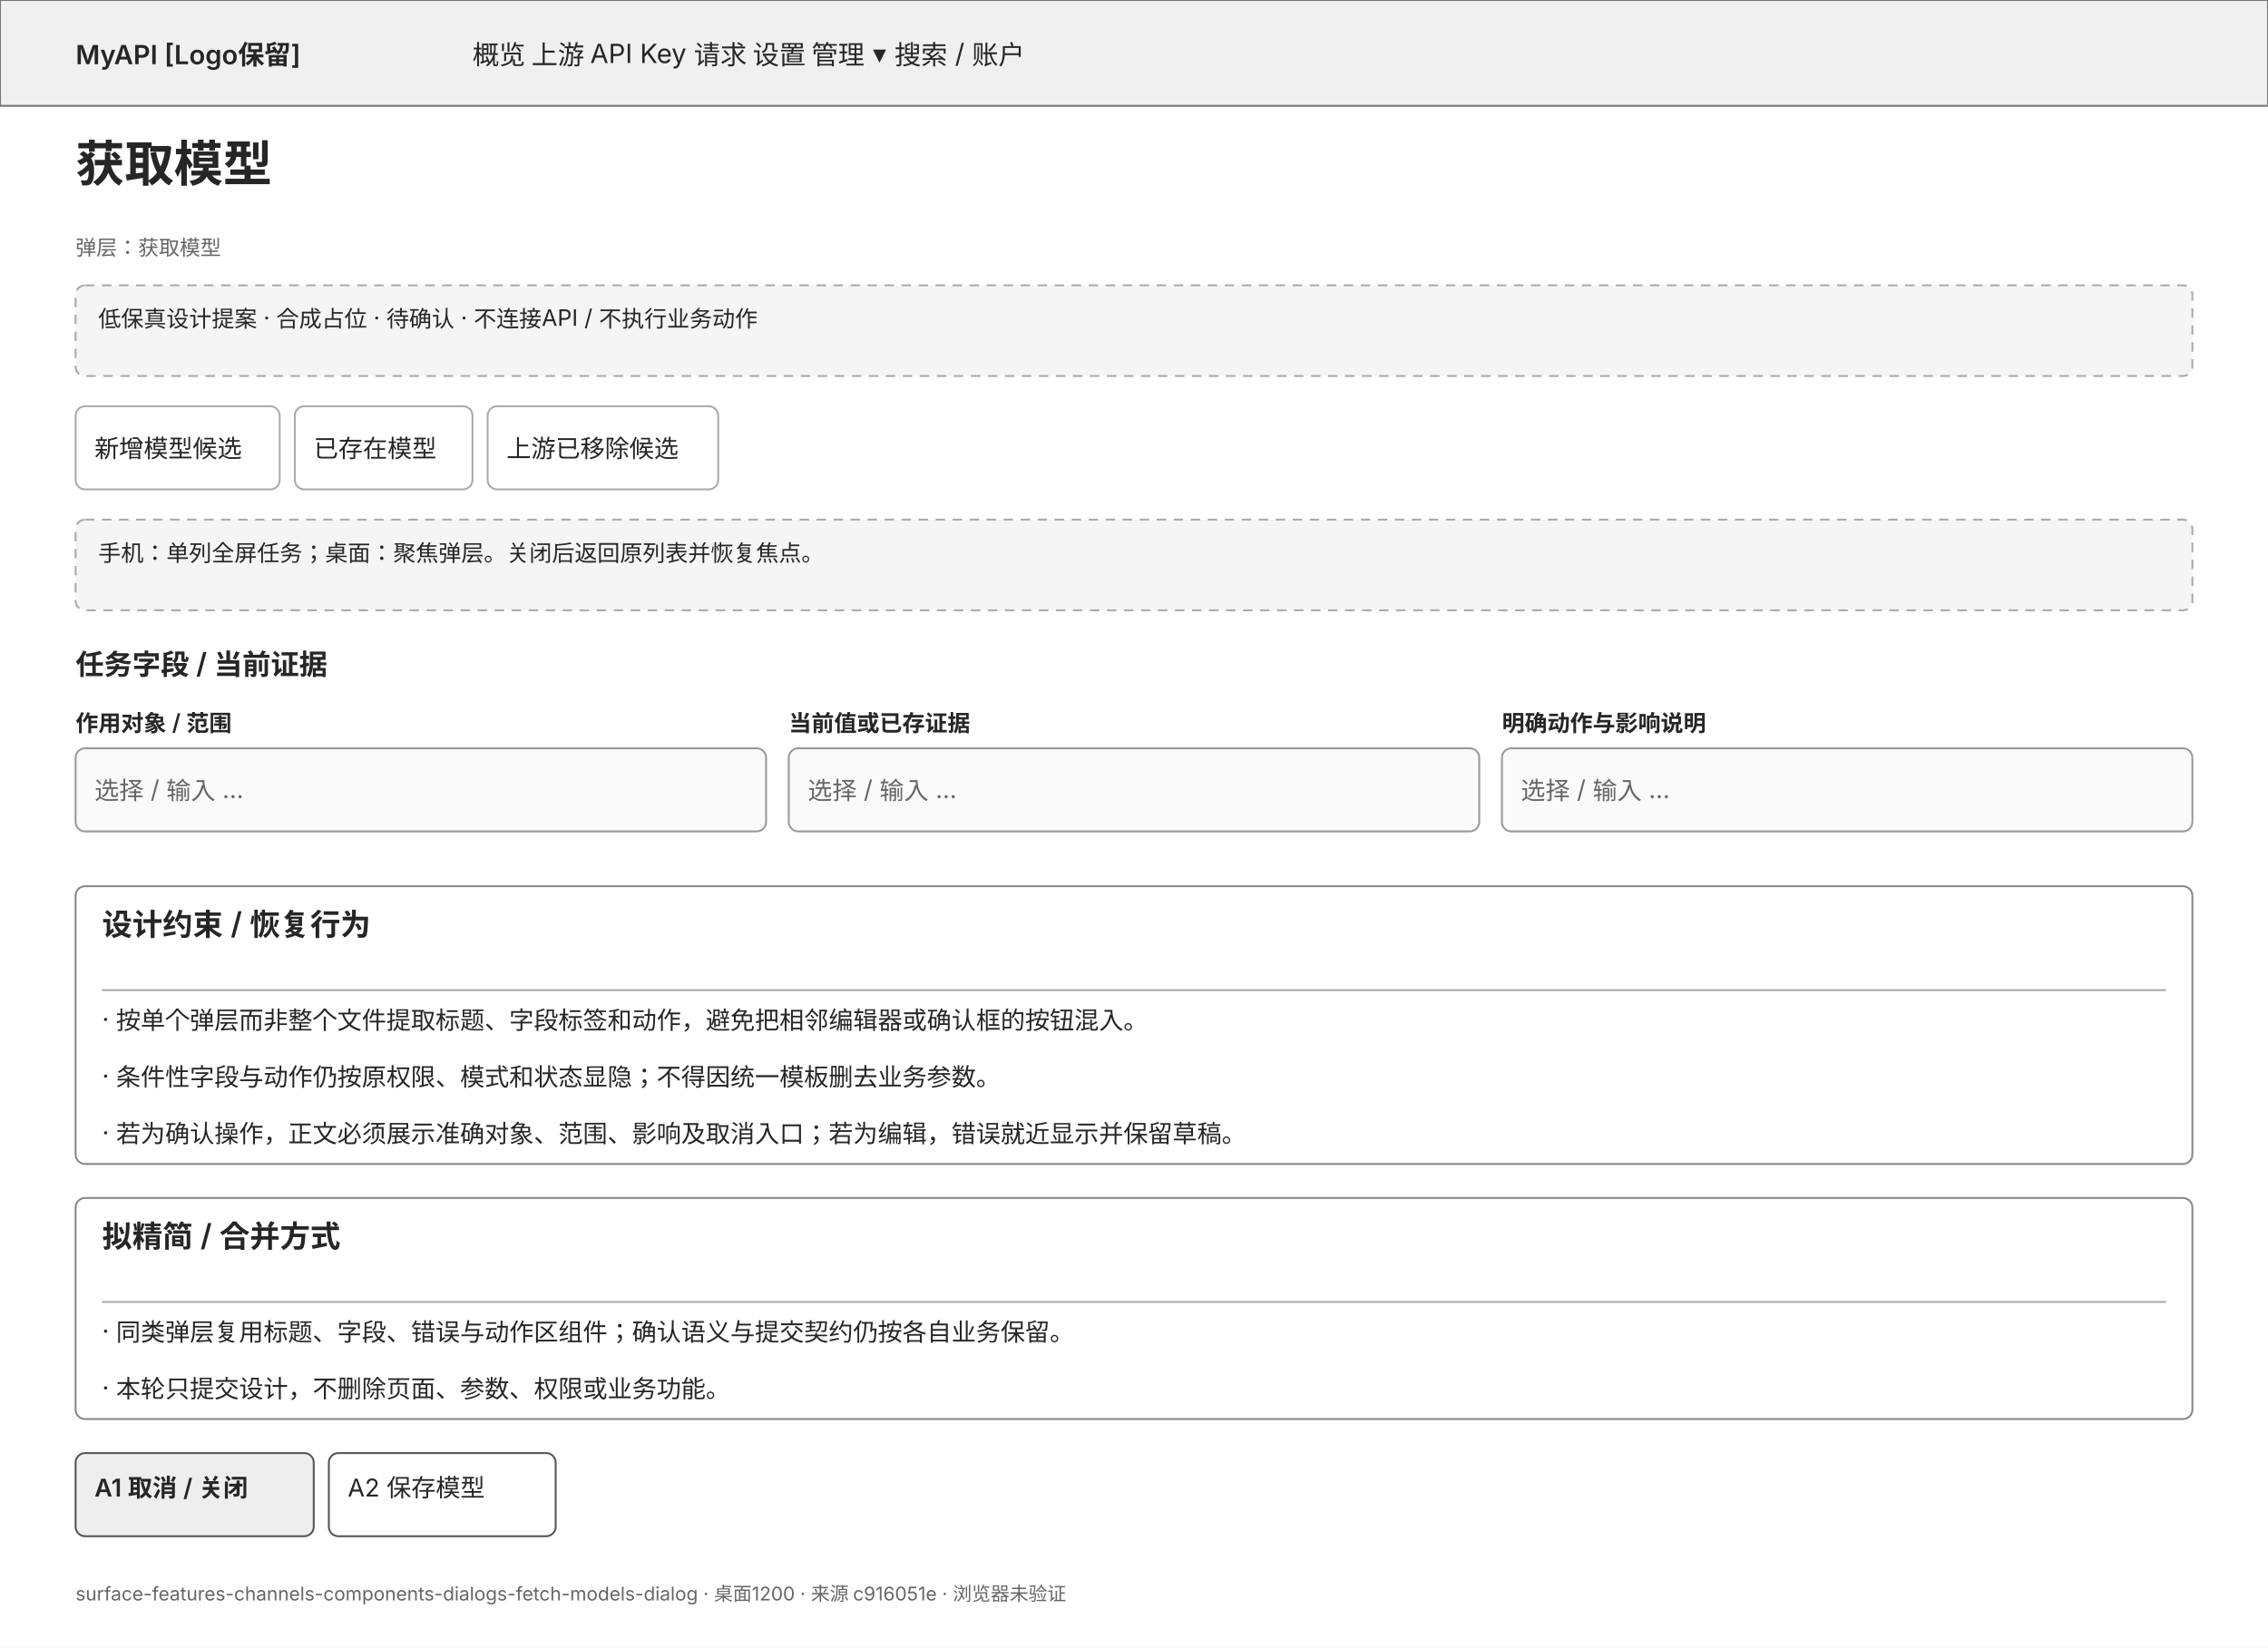
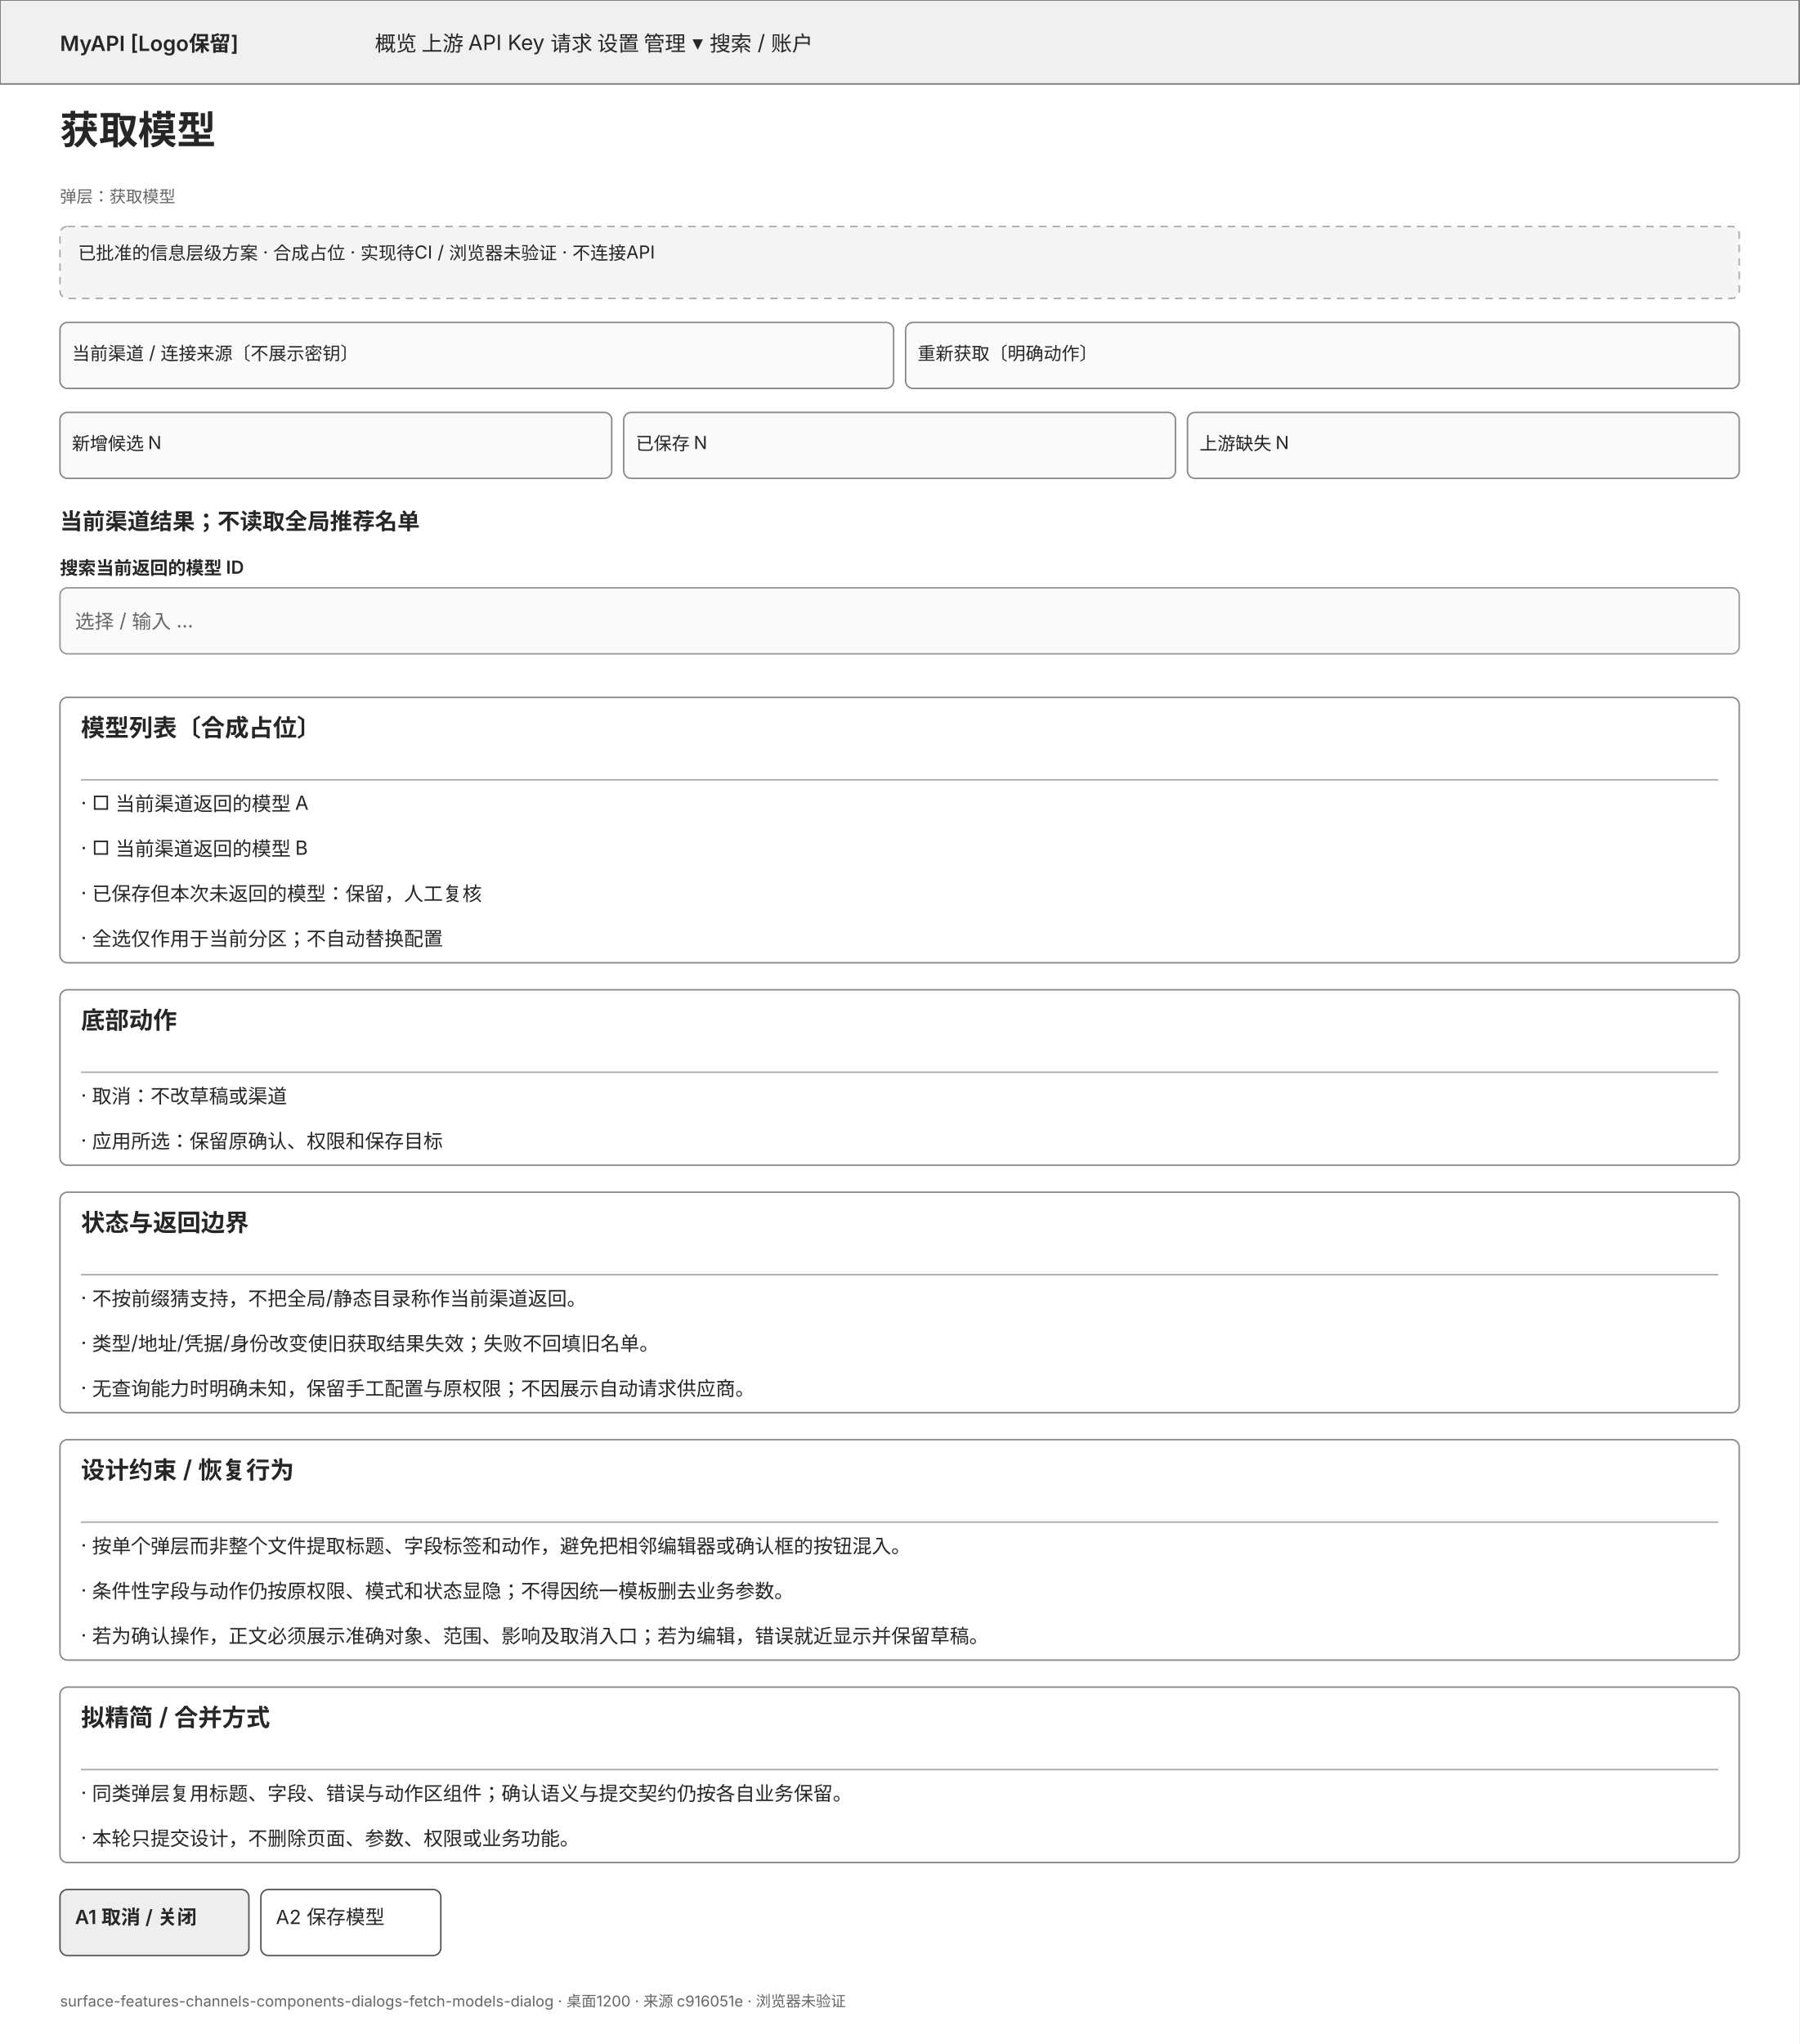
- <svg xmlns="http://www.w3.org/2000/svg" width="1200" height="872" viewBox="0 0 1200 872" role="img" aria-labelledby="title desc">
+ <svg xmlns="http://www.w3.org/2000/svg" width="1200" height="1363" viewBox="0 0 1200 1363" role="img" aria-labelledby="title desc">
  <rect width="100%" height="100%" fill="#ffffff" />
  <g font-family="system-ui, -apple-system, BlinkMacSystemFont, sans-serif">
    <rect x="0" y="0" width="1200" height="56" rx="0" fill="#f0f0f0" stroke="#777777" />
    <text x="40" y="34" font-size="14" font-weight="600" fill="#262626">MyAPI  [Logo保留]</text>
    <text x="250" y="34" font-size="14" font-weight="normal" fill="#262626">概览    上游    API Key    请求    设置    管理 ▾       搜索 / 账户</text>
    <text x="40" y="96" font-size="26" font-weight="600" fill="#262626">获取模型</text>
    <text x="40" y="135" font-size="11" font-weight="normal" fill="#666666">弹层：获取模型</text>
    <rect x="40" y="151" width="1120" height="48" rx="5" fill="#f5f5f5" stroke="#aaaaaa" stroke-dasharray="5 4" />
-     <text x="52" y="173" font-size="12" font-weight="normal" fill="#262626">低保真设计提案 · 合成占位 · 待确认 · 不连接API / 不执行业务动作</text>
-     <rect x="40" y="215" width="108" height="44" rx="5" fill="#ffffff" stroke="#aaaaaa" />
-     <text x="50" y="242" font-size="13" font-weight="normal" fill="#262626">新增模型候选</text>
-     <rect x="156" y="215" width="94" height="44" rx="5" fill="#ffffff" stroke="#aaaaaa" />
-     <text x="166" y="242" font-size="13" font-weight="normal" fill="#262626">已存在模型</text>
-     <rect x="258" y="215" width="122" height="44" rx="5" fill="#ffffff" stroke="#aaaaaa" />
-     <text x="268" y="242" font-size="13" font-weight="normal" fill="#262626">上游已移除候选</text>
-     <rect x="40" y="275" width="1120" height="48" rx="5" fill="#f5f5f5" stroke="#aaaaaa" stroke-dasharray="5 4" />
-     <text x="52" y="297" font-size="12" font-weight="normal" fill="#262626">手机：单列全屏任务；桌面：聚焦弹层。关闭后返回原列表并恢复焦点。</text>
-     <text x="40" y="357" font-size="15" font-weight="600" fill="#262626">任务字段 / 当前证据</text>
-     <text x="40.0" y="387" font-size="12" font-weight="600" fill="#262626">作用对象 / 范围</text>
-     <rect x="40.0" y="396" width="365.333" height="44" rx="5" fill="#fafafa" stroke="#999999" />
-     <text x="50.0" y="423" font-size="13" font-weight="normal" fill="#666666">选择 / 输入 …</text>
-     <text x="417.333" y="387" font-size="12" font-weight="600" fill="#262626">当前值或已存证据</text>
-     <rect x="417.333" y="396" width="365.333" height="44" rx="5" fill="#fafafa" stroke="#999999" />
-     <text x="427.333" y="423" font-size="13" font-weight="normal" fill="#666666">选择 / 输入 …</text>
-     <text x="794.667" y="387" font-size="12" font-weight="600" fill="#262626">明确动作与影响说明</text>
-     <rect x="794.667" y="396" width="365.333" height="44" rx="5" fill="#fafafa" stroke="#999999" />
-     <text x="804.667" y="423" font-size="13" font-weight="normal" fill="#666666">选择 / 输入 …</text>
-     <rect x="40" y="469" width="1120" height="147" rx="5" fill="#ffffff" stroke="#888888" />
-     <text x="54" y="495" font-size="16" font-weight="600" fill="#262626">设计约束 / 恢复行为</text>
-     <line x1="54" y1="524" x2="1146" y2="524" stroke="#aaaaaa" />
-     <text x="54" y="544" font-size="13" font-weight="normal" fill="#262626">· 按单个弹层而非整个文件提取标题、字段标签和动作，避免把相邻编辑器或确认框的按钮混入。</text>
-     <text x="54" y="574" font-size="13" font-weight="normal" fill="#262626">· 条件性字段与动作仍按原权限、模式和状态显隐；不得因统一模板删去业务参数。</text>
-     <text x="54" y="604" font-size="13" font-weight="normal" fill="#262626">· 若为确认操作，正文必须展示准确对象、范围、影响及取消入口；若为编辑，错误就近显示并保留草稿。</text>
-     <rect x="40" y="634" width="1120" height="117" rx="5" fill="#ffffff" stroke="#888888" />
-     <text x="54" y="660" font-size="16" font-weight="600" fill="#262626">拟精简 / 合并方式</text>
-     <line x1="54" y1="689" x2="1146" y2="689" stroke="#aaaaaa" />
-     <text x="54" y="709" font-size="13" font-weight="normal" fill="#262626">· 同类弹层复用标题、字段、错误与动作区组件；确认语义与提交契约仍按各自业务保留。</text>
-     <text x="54" y="739" font-size="13" font-weight="normal" fill="#262626">· 本轮只提交设计，不删除页面、参数、权限或业务功能。</text>
-     <rect x="40" y="769" width="126" height="44" rx="5" fill="#eeeeee" stroke="#555555" />
-     <text x="50" y="792" font-size="13" font-weight="600" fill="#262626">A1 取消 / 关闭</text>
-     <rect x="174" y="769" width="120" height="44" rx="5" fill="#ffffff" stroke="#555555" />
-     <text x="184" y="792" font-size="13" font-weight="normal" fill="#262626">A2 保存模型</text>
-     <text x="40" y="847" font-size="10" font-weight="normal" fill="#666666">surface-features-channels-components-dialogs-fetch-models-dialog · 桌面1200 · 来源 c916051e · 浏览器未验证</text>
+     <text x="52" y="173" font-size="12" font-weight="normal" fill="#262626">已批准的信息层级方案 · 合成占位 · 实现待CI / 浏览器未验证 · 不连接API</text>
+     <rect x="40.0" y="215" width="556.0" height="44" rx="5" fill="#fafafa" stroke="#888888" />
+     <text x="48.0" y="240" font-size="12" font-weight="normal" fill="#262626">当前渠道 / 连接来源〔不展示密钥〕</text>
+     <rect x="604.0" y="215" width="556.0" height="44" rx="5" fill="#fafafa" stroke="#888888" />
+     <text x="612.0" y="240" font-size="12" font-weight="normal" fill="#262626">重新获取〔明确动作〕</text>
+     <rect x="40.0" y="275" width="368.0" height="44" rx="5" fill="#fafafa" stroke="#888888" />
+     <text x="48.0" y="300" font-size="12" font-weight="normal" fill="#262626">新增候选 N</text>
+     <rect x="416.0" y="275" width="368.0" height="44" rx="5" fill="#fafafa" stroke="#888888" />
+     <text x="424.0" y="300" font-size="12" font-weight="normal" fill="#262626">已保存 N</text>
+     <rect x="792.0" y="275" width="368.0" height="44" rx="5" fill="#fafafa" stroke="#888888" />
+     <text x="800.0" y="300" font-size="12" font-weight="normal" fill="#262626">上游缺失 N</text>
+     <text x="40" y="353" font-size="15" font-weight="600" fill="#262626">当前渠道结果；不读取全局推荐名单</text>
+     <text x="40.0" y="383" font-size="12" font-weight="600" fill="#262626">搜索当前返回的模型 ID</text>
+     <rect x="40.0" y="392" width="1120.0" height="44" rx="5" fill="#fafafa" stroke="#999999" />
+     <text x="50.0" y="419" font-size="13" font-weight="normal" fill="#666666">选择 / 输入 …</text>
+     <rect x="40" y="465" width="1120" height="177" rx="5" fill="#ffffff" stroke="#888888" />
+     <text x="54" y="491" font-size="16" font-weight="600" fill="#262626">模型列表〔合成占位〕</text>
+     <line x1="54" y1="520" x2="1146" y2="520" stroke="#aaaaaa" />
+     <text x="54" y="540" font-size="13" font-weight="normal" fill="#262626">· □ 当前渠道返回的模型 A</text>
+     <text x="54" y="570" font-size="13" font-weight="normal" fill="#262626">· □ 当前渠道返回的模型 B</text>
+     <text x="54" y="600" font-size="13" font-weight="normal" fill="#262626">· 已保存但本次未返回的模型：保留，人工复核</text>
+     <text x="54" y="630" font-size="13" font-weight="normal" fill="#262626">· 全选仅作用于当前分区；不自动替换配置</text>
+     <rect x="40" y="660" width="1120" height="117" rx="5" fill="#ffffff" stroke="#888888" />
+     <text x="54" y="686" font-size="16" font-weight="600" fill="#262626">底部动作</text>
+     <line x1="54" y1="715" x2="1146" y2="715" stroke="#aaaaaa" />
+     <text x="54" y="735" font-size="13" font-weight="normal" fill="#262626">· 取消：不改草稿或渠道</text>
+     <text x="54" y="765" font-size="13" font-weight="normal" fill="#262626">· 应用所选：保留原确认、权限和保存目标</text>
+     <rect x="40" y="795" width="1120" height="147" rx="5" fill="#ffffff" stroke="#888888" />
+     <text x="54" y="821" font-size="16" font-weight="600" fill="#262626">状态与返回边界</text>
+     <line x1="54" y1="850" x2="1146" y2="850" stroke="#aaaaaa" />
+     <text x="54" y="870" font-size="13" font-weight="normal" fill="#262626">· 不按前缀猜支持，不把全局/静态目录称作当前渠道返回。</text>
+     <text x="54" y="900" font-size="13" font-weight="normal" fill="#262626">· 类型/地址/凭据/身份改变使旧获取结果失效；失败不回填旧名单。</text>
+     <text x="54" y="930" font-size="13" font-weight="normal" fill="#262626">· 无查询能力时明确未知，保留手工配置与原权限；不因展示自动请求供应商。</text>
+     <rect x="40" y="960" width="1120" height="147" rx="5" fill="#ffffff" stroke="#888888" />
+     <text x="54" y="986" font-size="16" font-weight="600" fill="#262626">设计约束 / 恢复行为</text>
+     <line x1="54" y1="1015" x2="1146" y2="1015" stroke="#aaaaaa" />
+     <text x="54" y="1035" font-size="13" font-weight="normal" fill="#262626">· 按单个弹层而非整个文件提取标题、字段标签和动作，避免把相邻编辑器或确认框的按钮混入。</text>
+     <text x="54" y="1065" font-size="13" font-weight="normal" fill="#262626">· 条件性字段与动作仍按原权限、模式和状态显隐；不得因统一模板删去业务参数。</text>
+     <text x="54" y="1095" font-size="13" font-weight="normal" fill="#262626">· 若为确认操作，正文必须展示准确对象、范围、影响及取消入口；若为编辑，错误就近显示并保留草稿。</text>
+     <rect x="40" y="1125" width="1120" height="117" rx="5" fill="#ffffff" stroke="#888888" />
+     <text x="54" y="1151" font-size="16" font-weight="600" fill="#262626">拟精简 / 合并方式</text>
+     <line x1="54" y1="1180" x2="1146" y2="1180" stroke="#aaaaaa" />
+     <text x="54" y="1200" font-size="13" font-weight="normal" fill="#262626">· 同类弹层复用标题、字段、错误与动作区组件；确认语义与提交契约仍按各自业务保留。</text>
+     <text x="54" y="1230" font-size="13" font-weight="normal" fill="#262626">· 本轮只提交设计，不删除页面、参数、权限或业务功能。</text>
+     <rect x="40" y="1260" width="126" height="44" rx="5" fill="#eeeeee" stroke="#555555" />
+     <text x="50" y="1283" font-size="13" font-weight="600" fill="#262626">A1 取消 / 关闭</text>
+     <rect x="174" y="1260" width="120" height="44" rx="5" fill="#ffffff" stroke="#555555" />
+     <text x="184" y="1283" font-size="13" font-weight="normal" fill="#262626">A2 保存模型</text>
+     <text x="40" y="1338" font-size="10" font-weight="normal" fill="#666666">surface-features-channels-components-dialogs-fetch-models-dialog · 桌面1200 · 来源 c916051e · 浏览器未验证</text>
  </g>
</svg>
